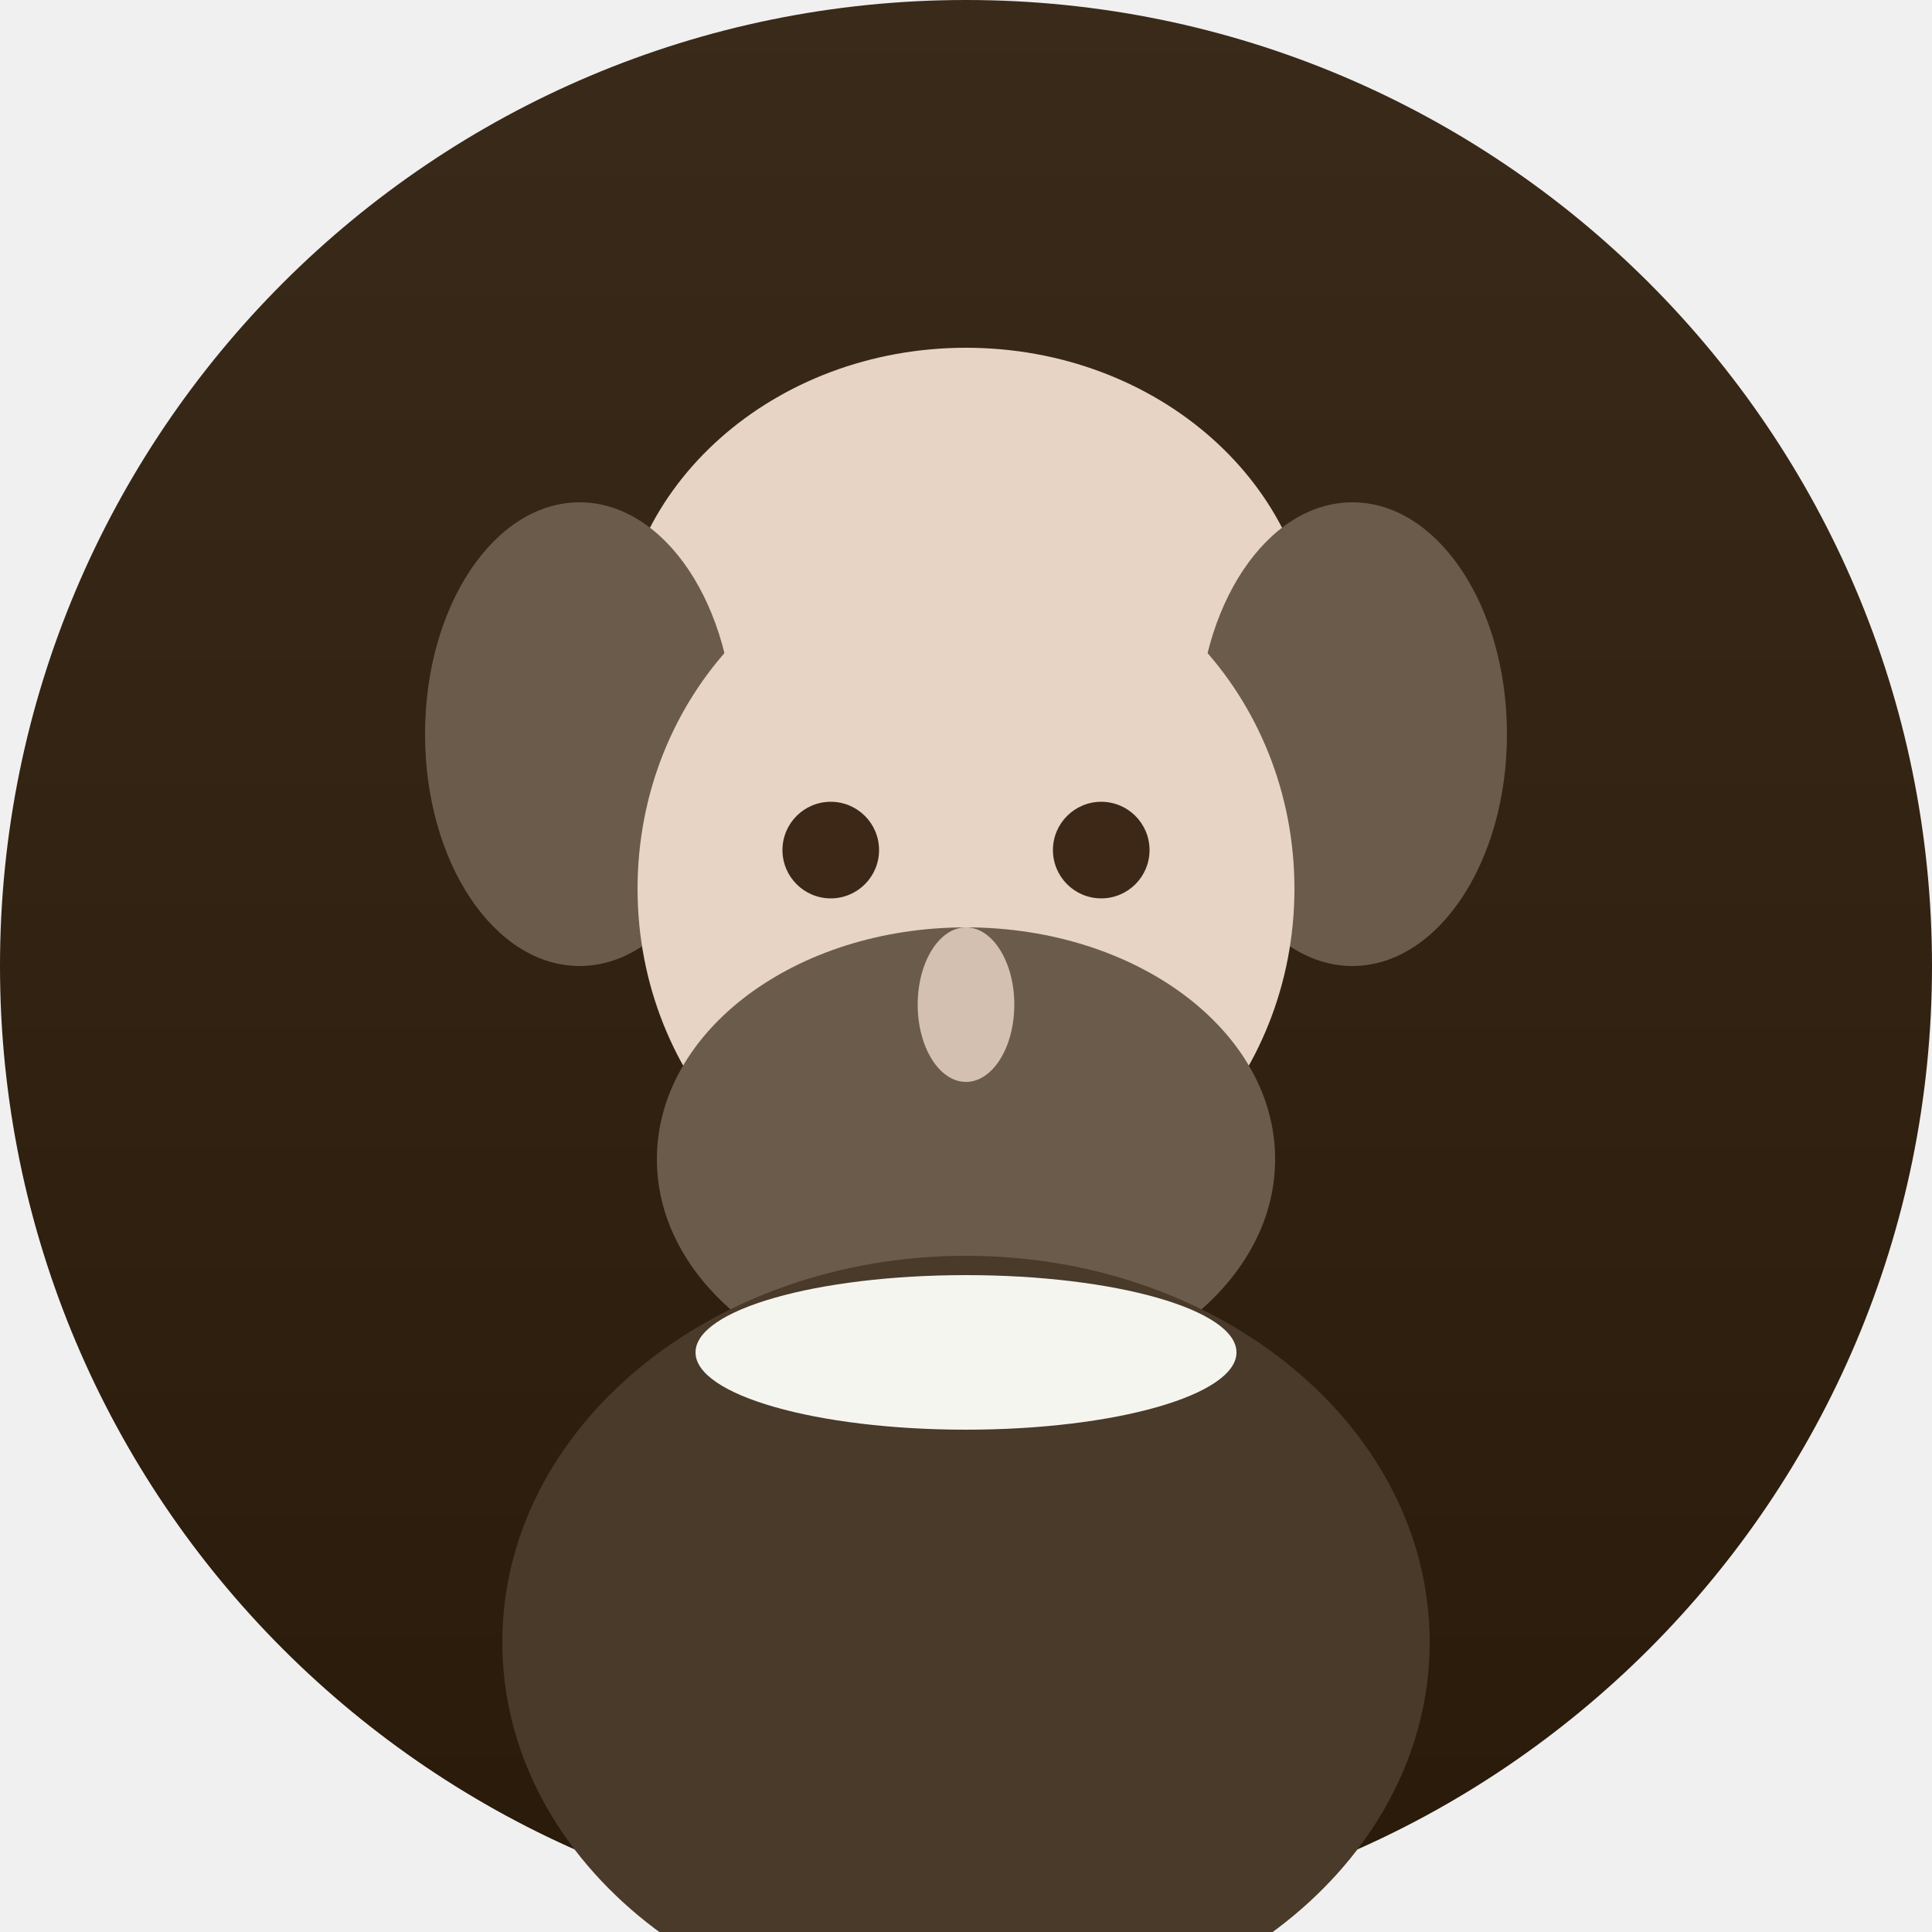
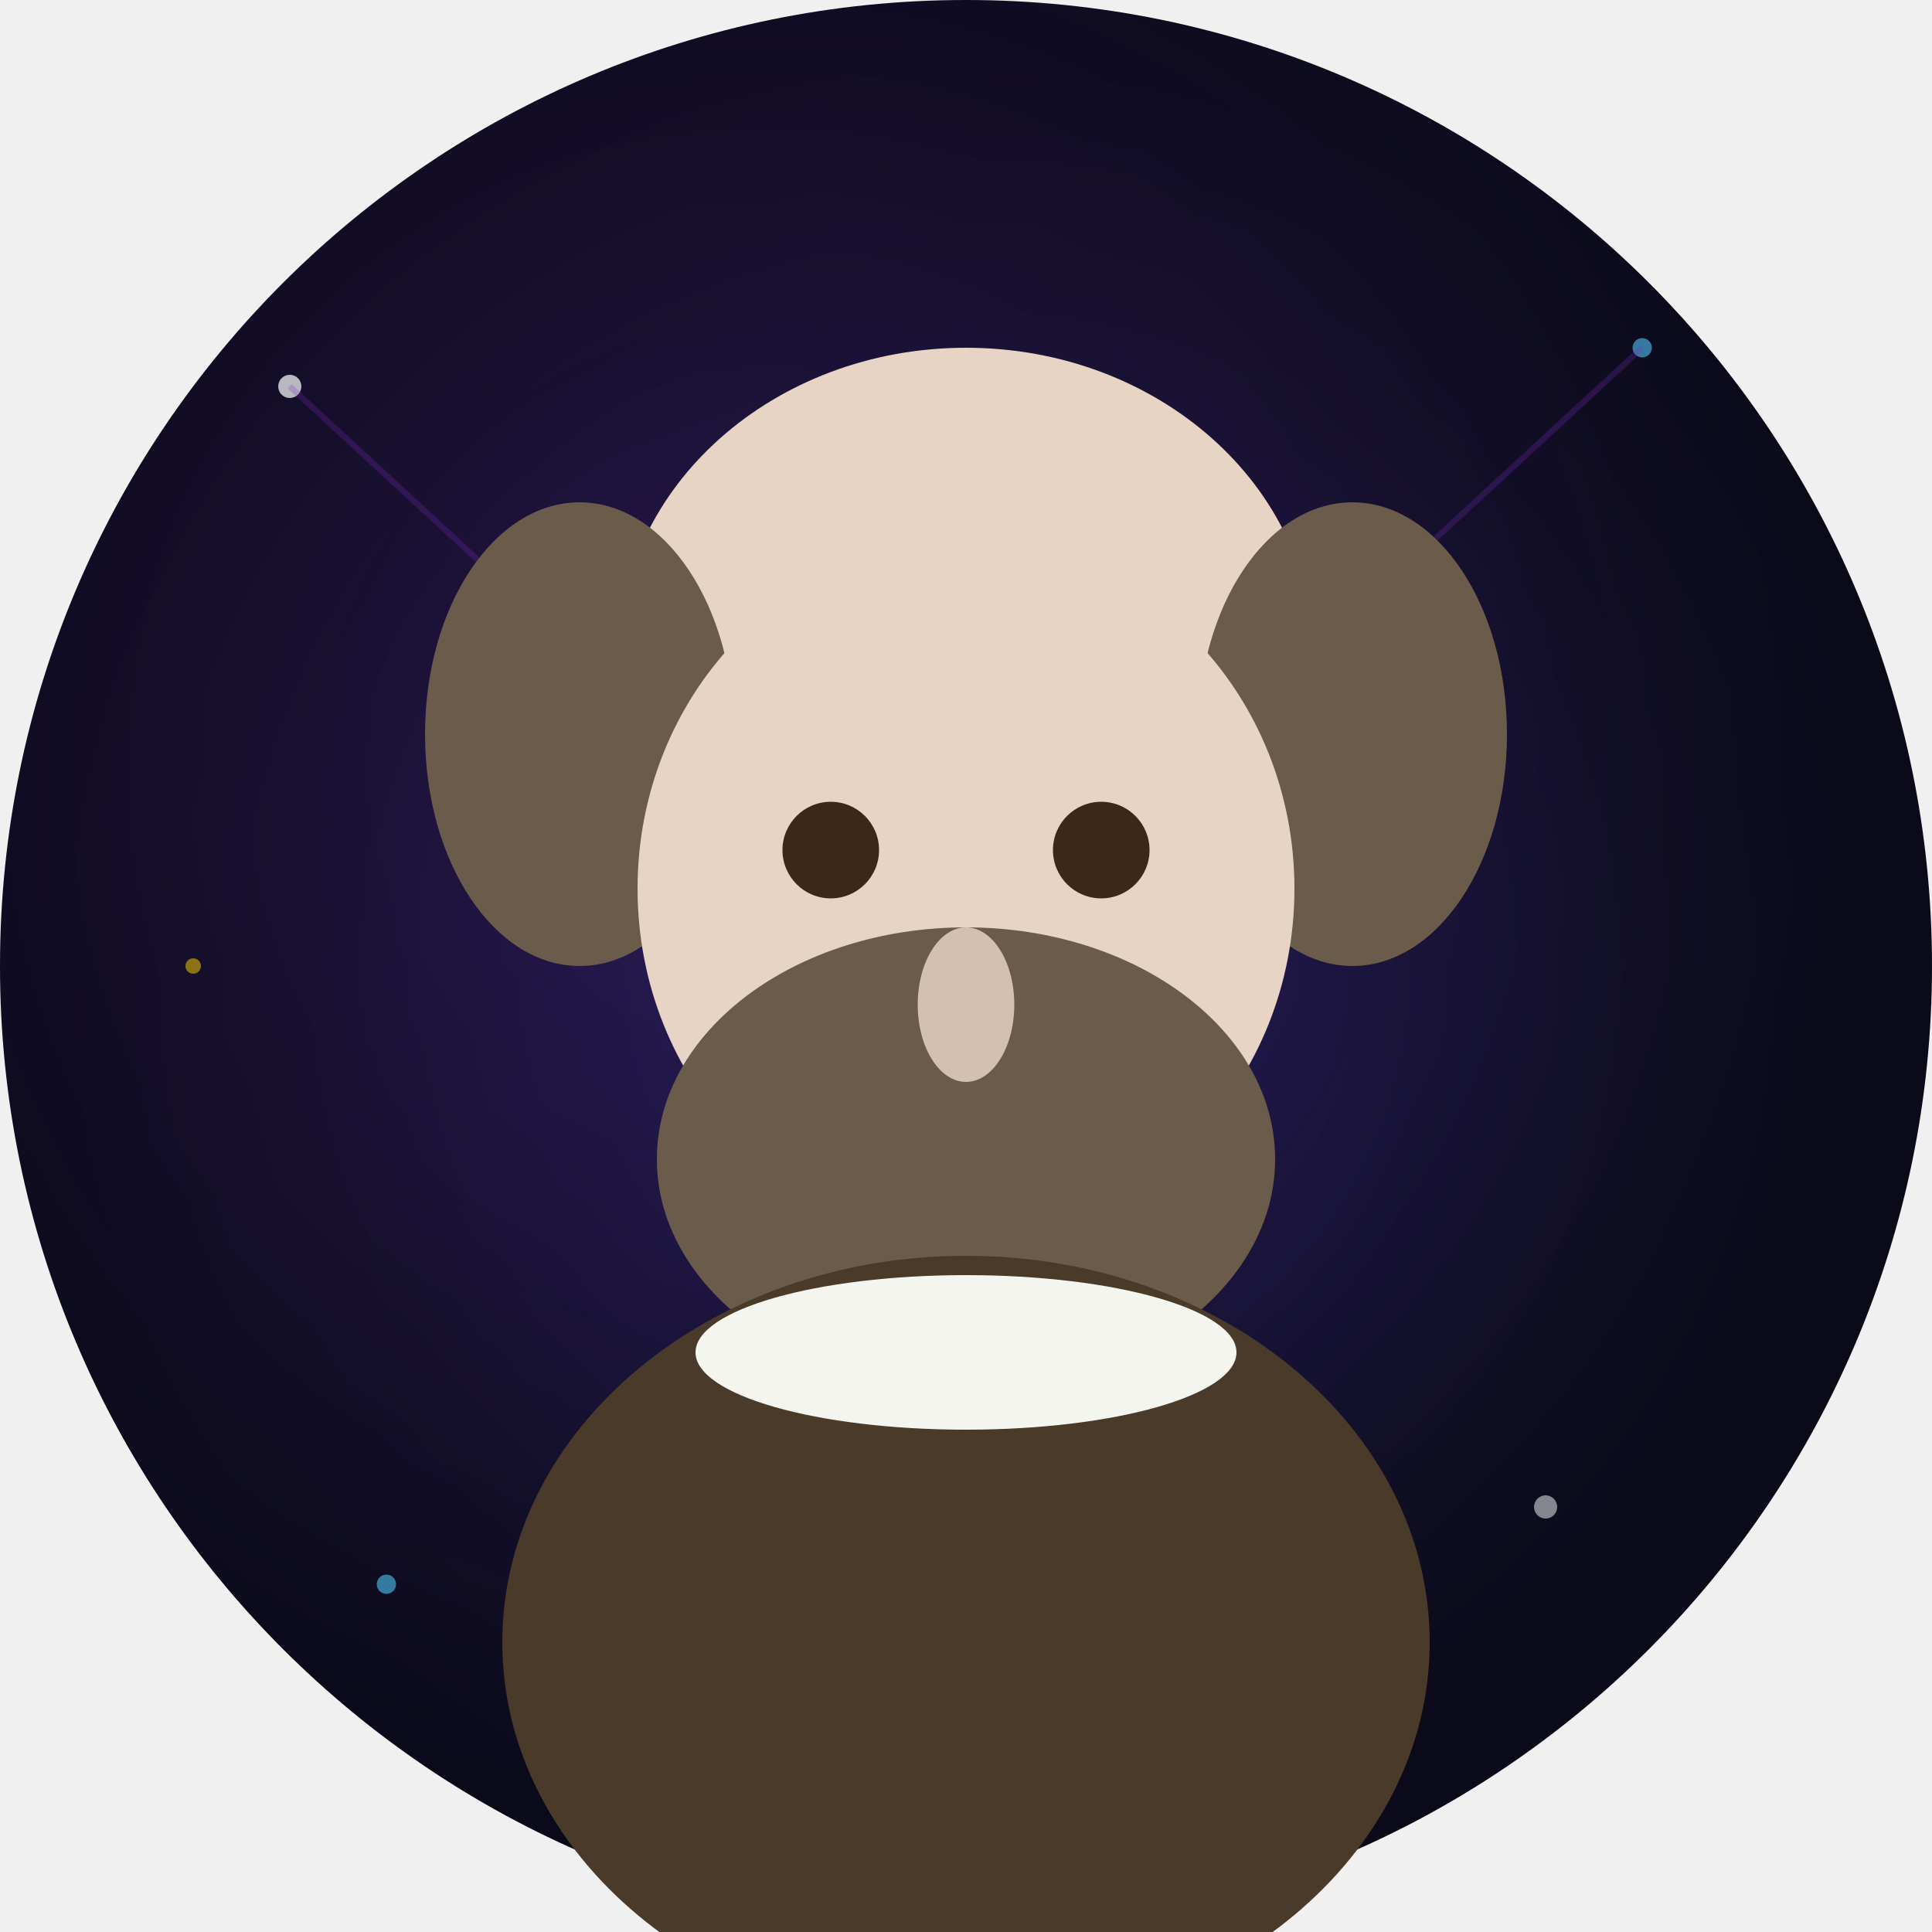
<svg xmlns="http://www.w3.org/2000/svg" viewBox="0 0 100 100">
  <defs>
-     <linearGradient id="bgGalileo" x1="0%" y1="0%" x2="0%" y2="100%">
-       <stop offset="0%" style="stop-color:#3a2a1a" />
-       <stop offset="100%" style="stop-color:#2a1a0a" />
-     </linearGradient>
+     <radialGradient id="cosmicBgGalileo" cx="50%" cy="50%" r="70%">
+       <stop offset="0%" style="stop-color:#1a1a4a" />
+       <stop offset="50%" style="stop-color:#0d0d20" />
+       <stop offset="100%" style="stop-color:#050510" />
+     </radialGradient>
+     <radialGradient id="nebulaGalileo" cx="40%" cy="40%" r="55%">
+       <stop offset="0%" style="stop-color:#7b2cbf;stop-opacity:0.2" />
+       <stop offset="100%" style="stop-color:#7b2cbf;stop-opacity:0" />
+     </radialGradient>
  </defs>
-   <circle cx="50" cy="50" r="50" fill="url(#bgGalileo)" />
+   <circle cx="50" cy="50" r="50" fill="url(#cosmicBgGalileo)" />
+   <circle cx="50" cy="50" r="50" fill="url(#nebulaGalileo)" />
+   <circle cx="15" cy="20" r="0.6" fill="#fff" opacity="0.7" />
+   <circle cx="85" cy="18" r="0.5" fill="#4fc3f7" opacity="0.6" />
+   <circle cx="80" cy="78" r="0.6" fill="#fff" opacity="0.5" />
+   <circle cx="20" cy="82" r="0.5" fill="#4fc3f7" opacity="0.6" />
+   <circle cx="10" cy="50" r="0.4" fill="#ffd700" opacity="0.5" />
+   <path d="M15 20 L28 32 M85 18 L72 30" stroke="#7b2cbf" stroke-width="0.3" opacity="0.25" />
  <ellipse cx="50" cy="34" rx="18" ry="16" fill="#e8d4c4" />
  <ellipse cx="30" cy="38" rx="8" ry="12" fill="#6b5b4b" />
  <ellipse cx="70" cy="38" rx="8" ry="12" fill="#6b5b4b" />
  <ellipse cx="50" cy="46" rx="17" ry="18" fill="#e8d4c4" />
  <ellipse cx="50" cy="60" rx="16" ry="12" fill="#6b5b4b" />
  <circle cx="43" cy="44" r="2.5" fill="#3d2817" />
  <circle cx="57" cy="44" r="2.5" fill="#3d2817" />
  <ellipse cx="50" cy="52" rx="2.5" ry="4" fill="#d4c0b0" />
  <ellipse cx="50" cy="85" rx="24" ry="20" fill="#4a3a2a" />
  <ellipse cx="50" cy="70" rx="14" ry="4" fill="#f5f5f0" />
</svg>
